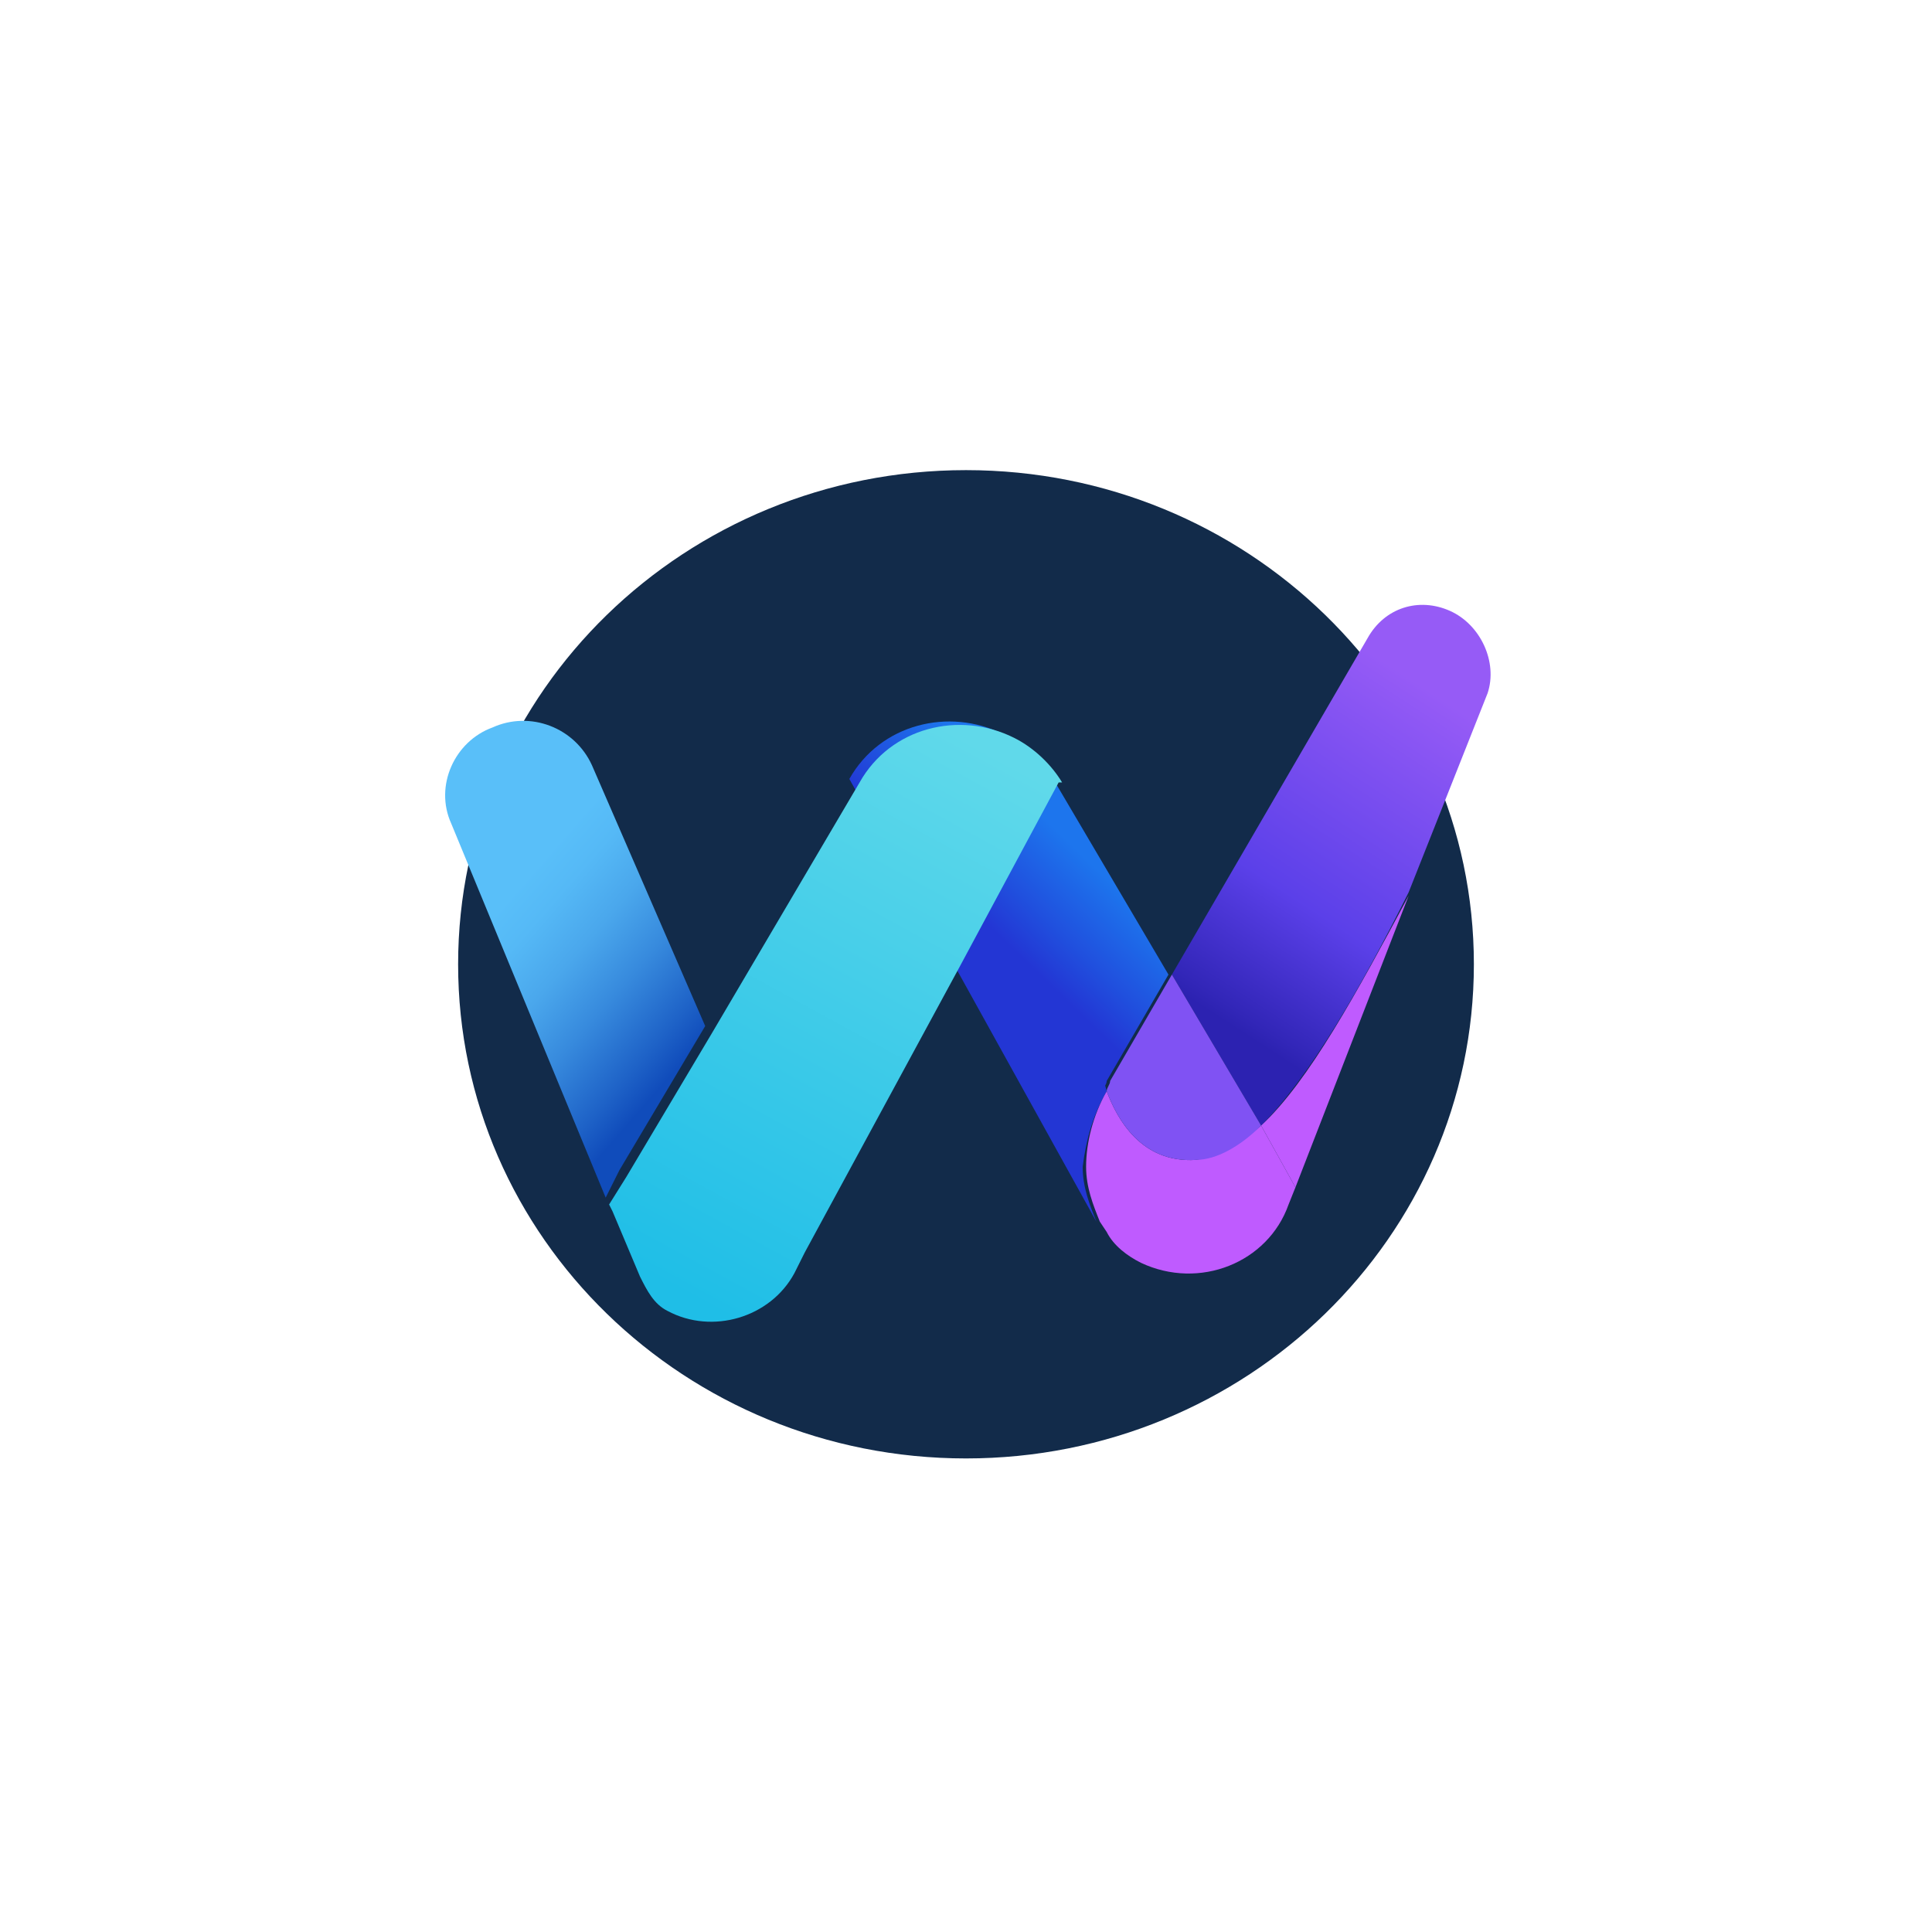
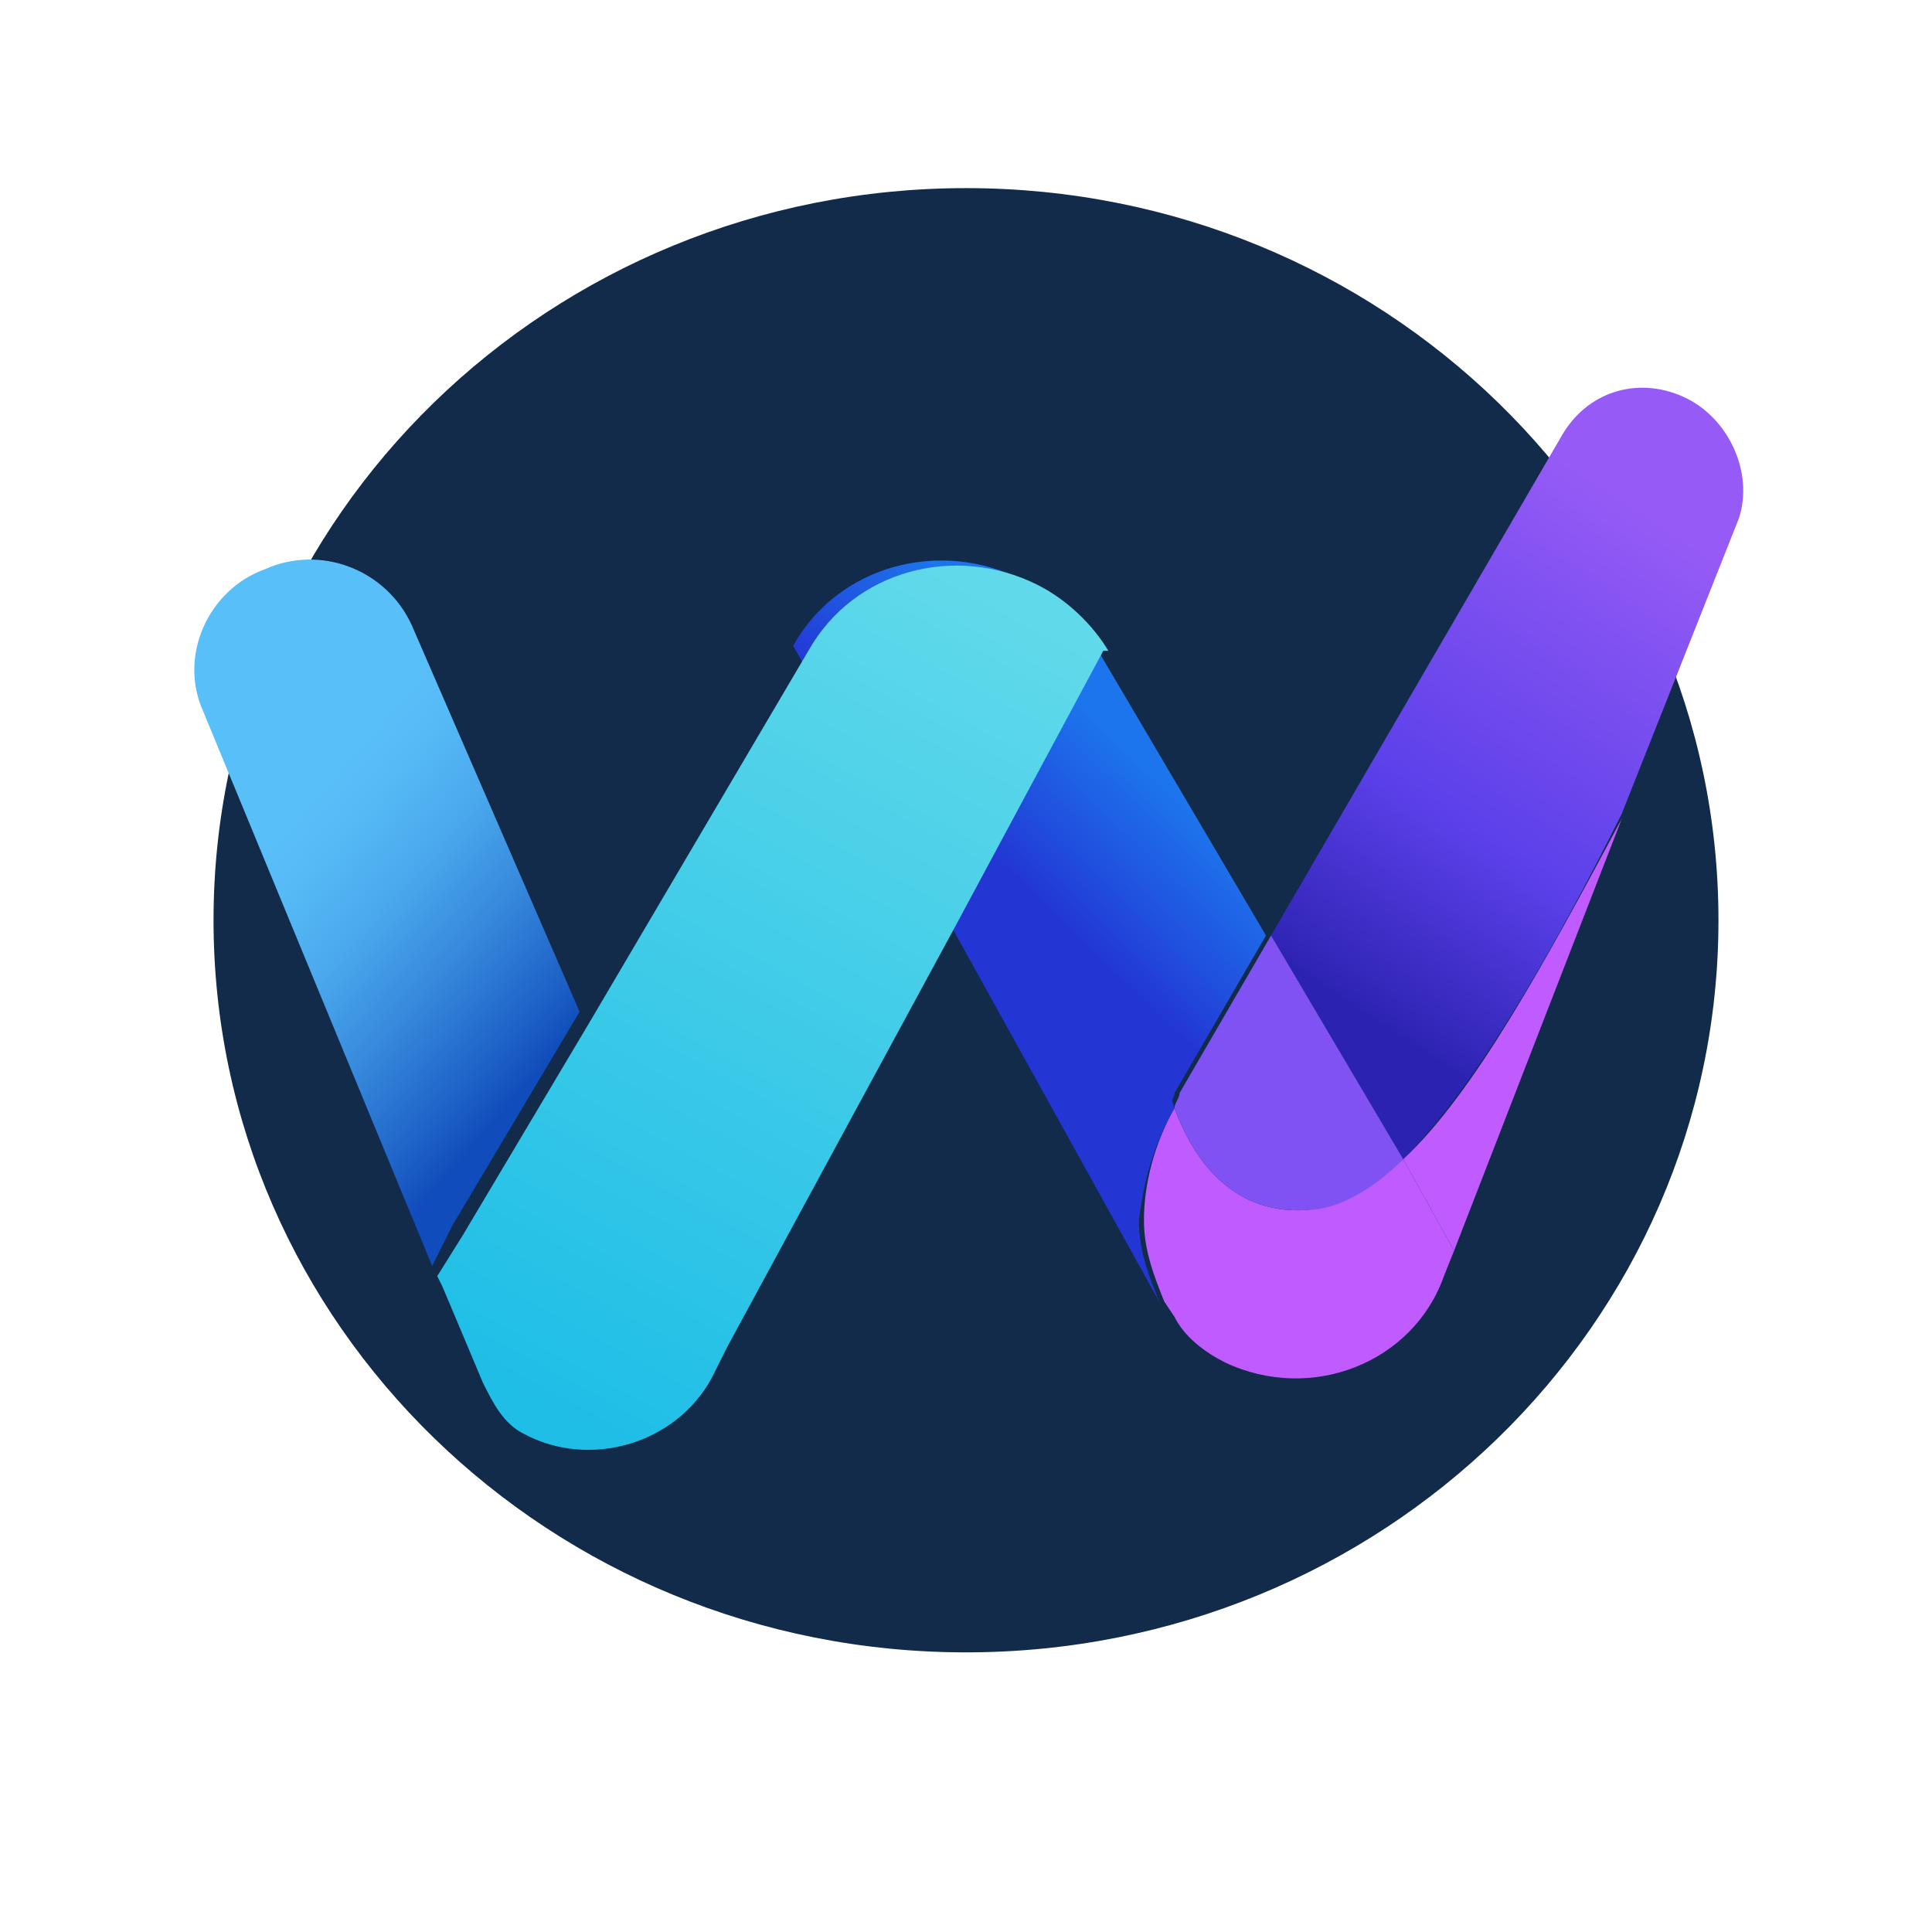
- <svg xmlns="http://www.w3.org/2000/svg" viewBox="0 0 442 563" width="512" height="512">
+ <svg xmlns="http://www.w3.org/2000/svg" viewBox="40 100 362 380" width="512" height="512">
  <defs>
    <linearGradient id="grad1" x1="52.62" y1="231.38" x2="140.09" y2="307.58" gradientUnits="userSpaceOnUse">
      <stop offset="0.4" style="stop-color:#59BFF9" />
      <stop offset="0.49" style="stop-color:#55B9F6" />
      <stop offset="0.62" style="stop-color:#4AA7EC" />
      <stop offset="0.76" style="stop-color:#378ADD" />
      <stop offset="0.92" style="stop-color:#1E62C7" />
      <stop offset="1" style="stop-color:#104CBB" />
    </linearGradient>
    <linearGradient id="grad2" x1="376.44" y1="176.11" x2="292.81" y2="304.46" gradientUnits="userSpaceOnUse">
      <stop offset="0.21" style="stop-color:#965BF6" />
      <stop offset="0.38" style="stop-color:#8051F1" />
      <stop offset="0.68" style="stop-color:#5B40E9" />
      <stop offset="0.92" style="stop-color:#3226B8" />
      <stop offset="0.95" style="stop-color:#2C22B1" />
    </linearGradient>
    <linearGradient id="grad3" x1="260.9" y1="252.18" x2="234.18" y2="279.89" gradientUnits="userSpaceOnUse">
      <stop offset="0.05" style="stop-color:#1D75ED" />
      <stop offset="0.59" style="stop-color:#2050DE" />
      <stop offset="0.93" style="stop-color:#2336D4" />
    </linearGradient>
    <linearGradient id="grad4" x1="221.94" y1="215.68" x2="135.01" y2="375.05" gradientUnits="userSpaceOnUse">
      <stop offset="0" style="stop-color:#60D9EA" />
      <stop offset="1" style="stop-color:#1FBEE7" />
    </linearGradient>
  </defs>
  <ellipse fill="#122B4A" cx="221" cy="281" rx="148" ry="144" />
  <path fill="url(#grad1)" d="M145,299l-25,42l-4,8L71,240c-5-11,1-24,12-28c11-5,24,0,29,11L145,299z" />
  <path fill="url(#grad2)" d="M362,178c-9-4-19-1-24,8l-57,98l26,44c14-14,29-40,43-68l23-58C376,193,371,182,362,178z" />
  <path fill="#BF5BFF" d="M307,328l10,18l33-85C335,289,321,315,307,328z" />
  <path fill="url(#grad3)" d="M262,318c-1-4-2-6-2-6s0,2,1,6c0-1,1-2,1-3l18-31l-33-56l-1-1c-3-6-8-10-14-13c-16-8-36-3-45,13l0,0l31,55l41,74c-2-5-4-10-4-16C256,332,258,325,262,318z" />
  <path fill="#BF5BFF" d="M288,338c-16,1-23-12-26-20c-4,7-6,15-6,22c0,6,2,11,4,16l2,3c2,4,6,7,10,9c17,8,37,0,43-17l2-5l-10-18C300,334,294,337,288,338z" />
  <path fill="#8052F3" d="M262,318c3,8,10,21,26,20c6,0,13-4,19-10l-26-44l-18,31C263,316,262,317,262,318z" />
  <path fill="url(#grad4)" d="M248,228l-29,54l-45,83l-3,6c-7,13-24,18-37,11l0,0c-4-2-6-6-8-10l-8-19l-1-2l5-8l25-42l43-73l0,0c9-16,29-21,45-13c6,3,11,8,14,13L248,228z" />
</svg>
